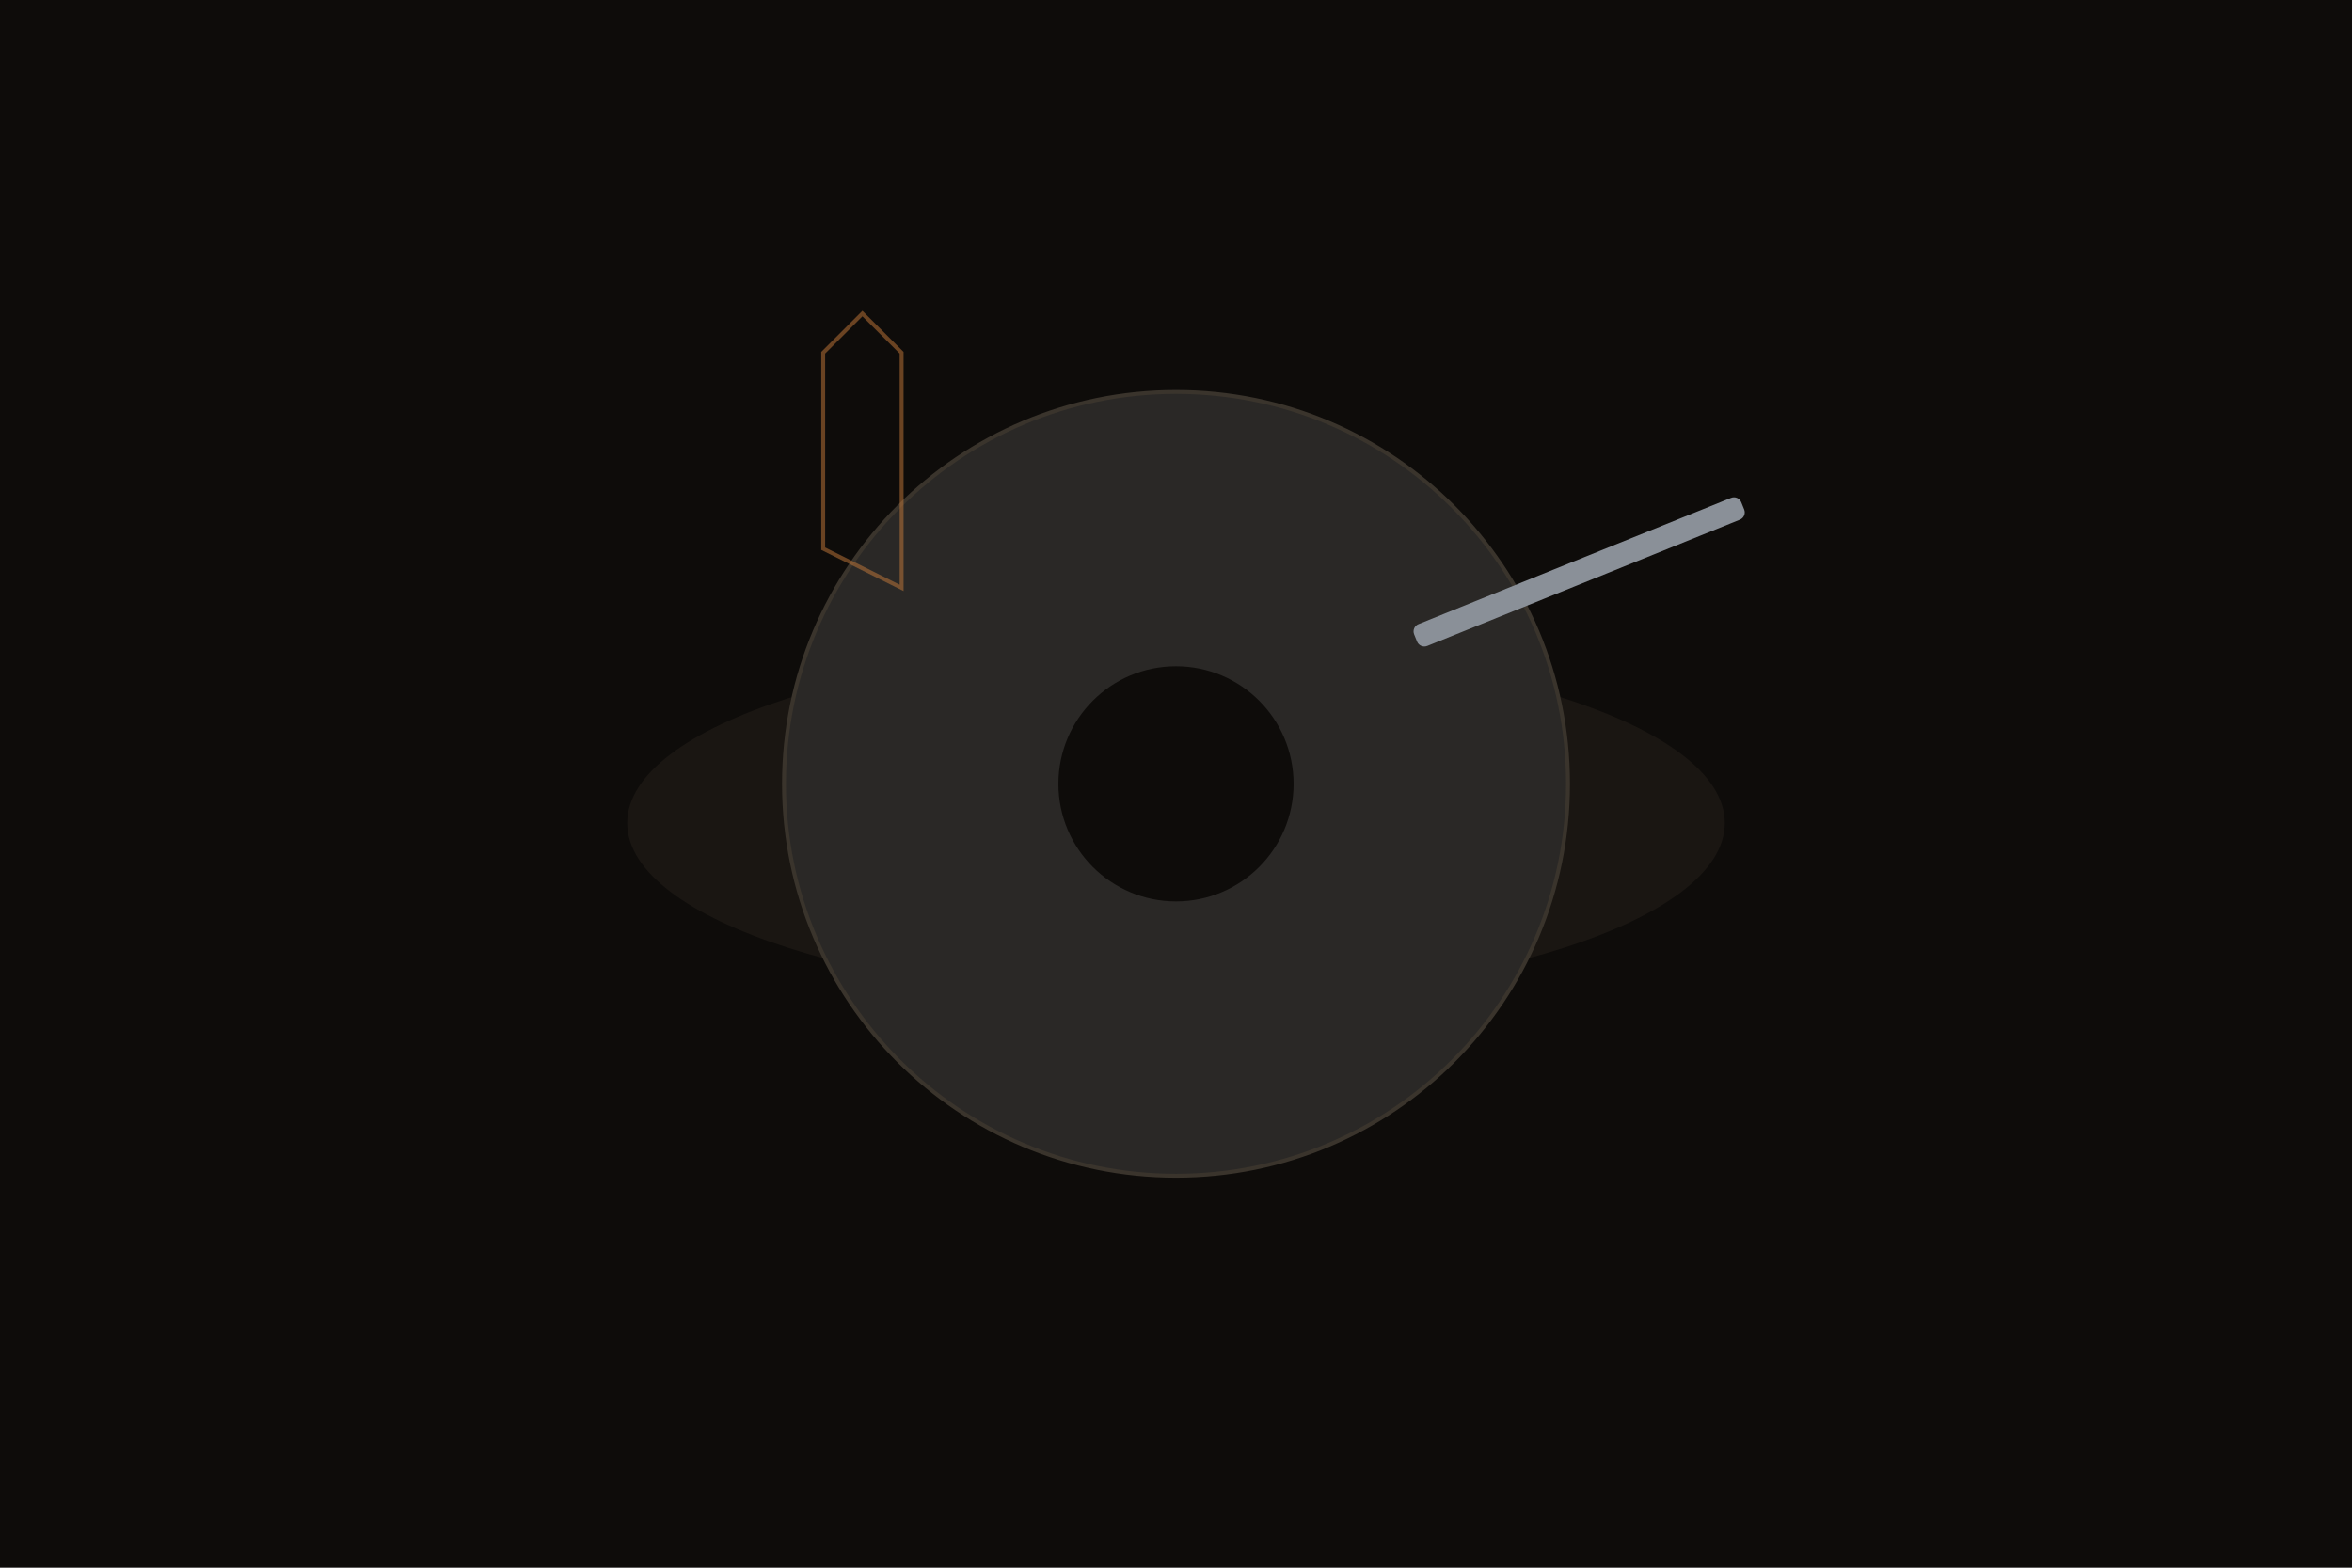
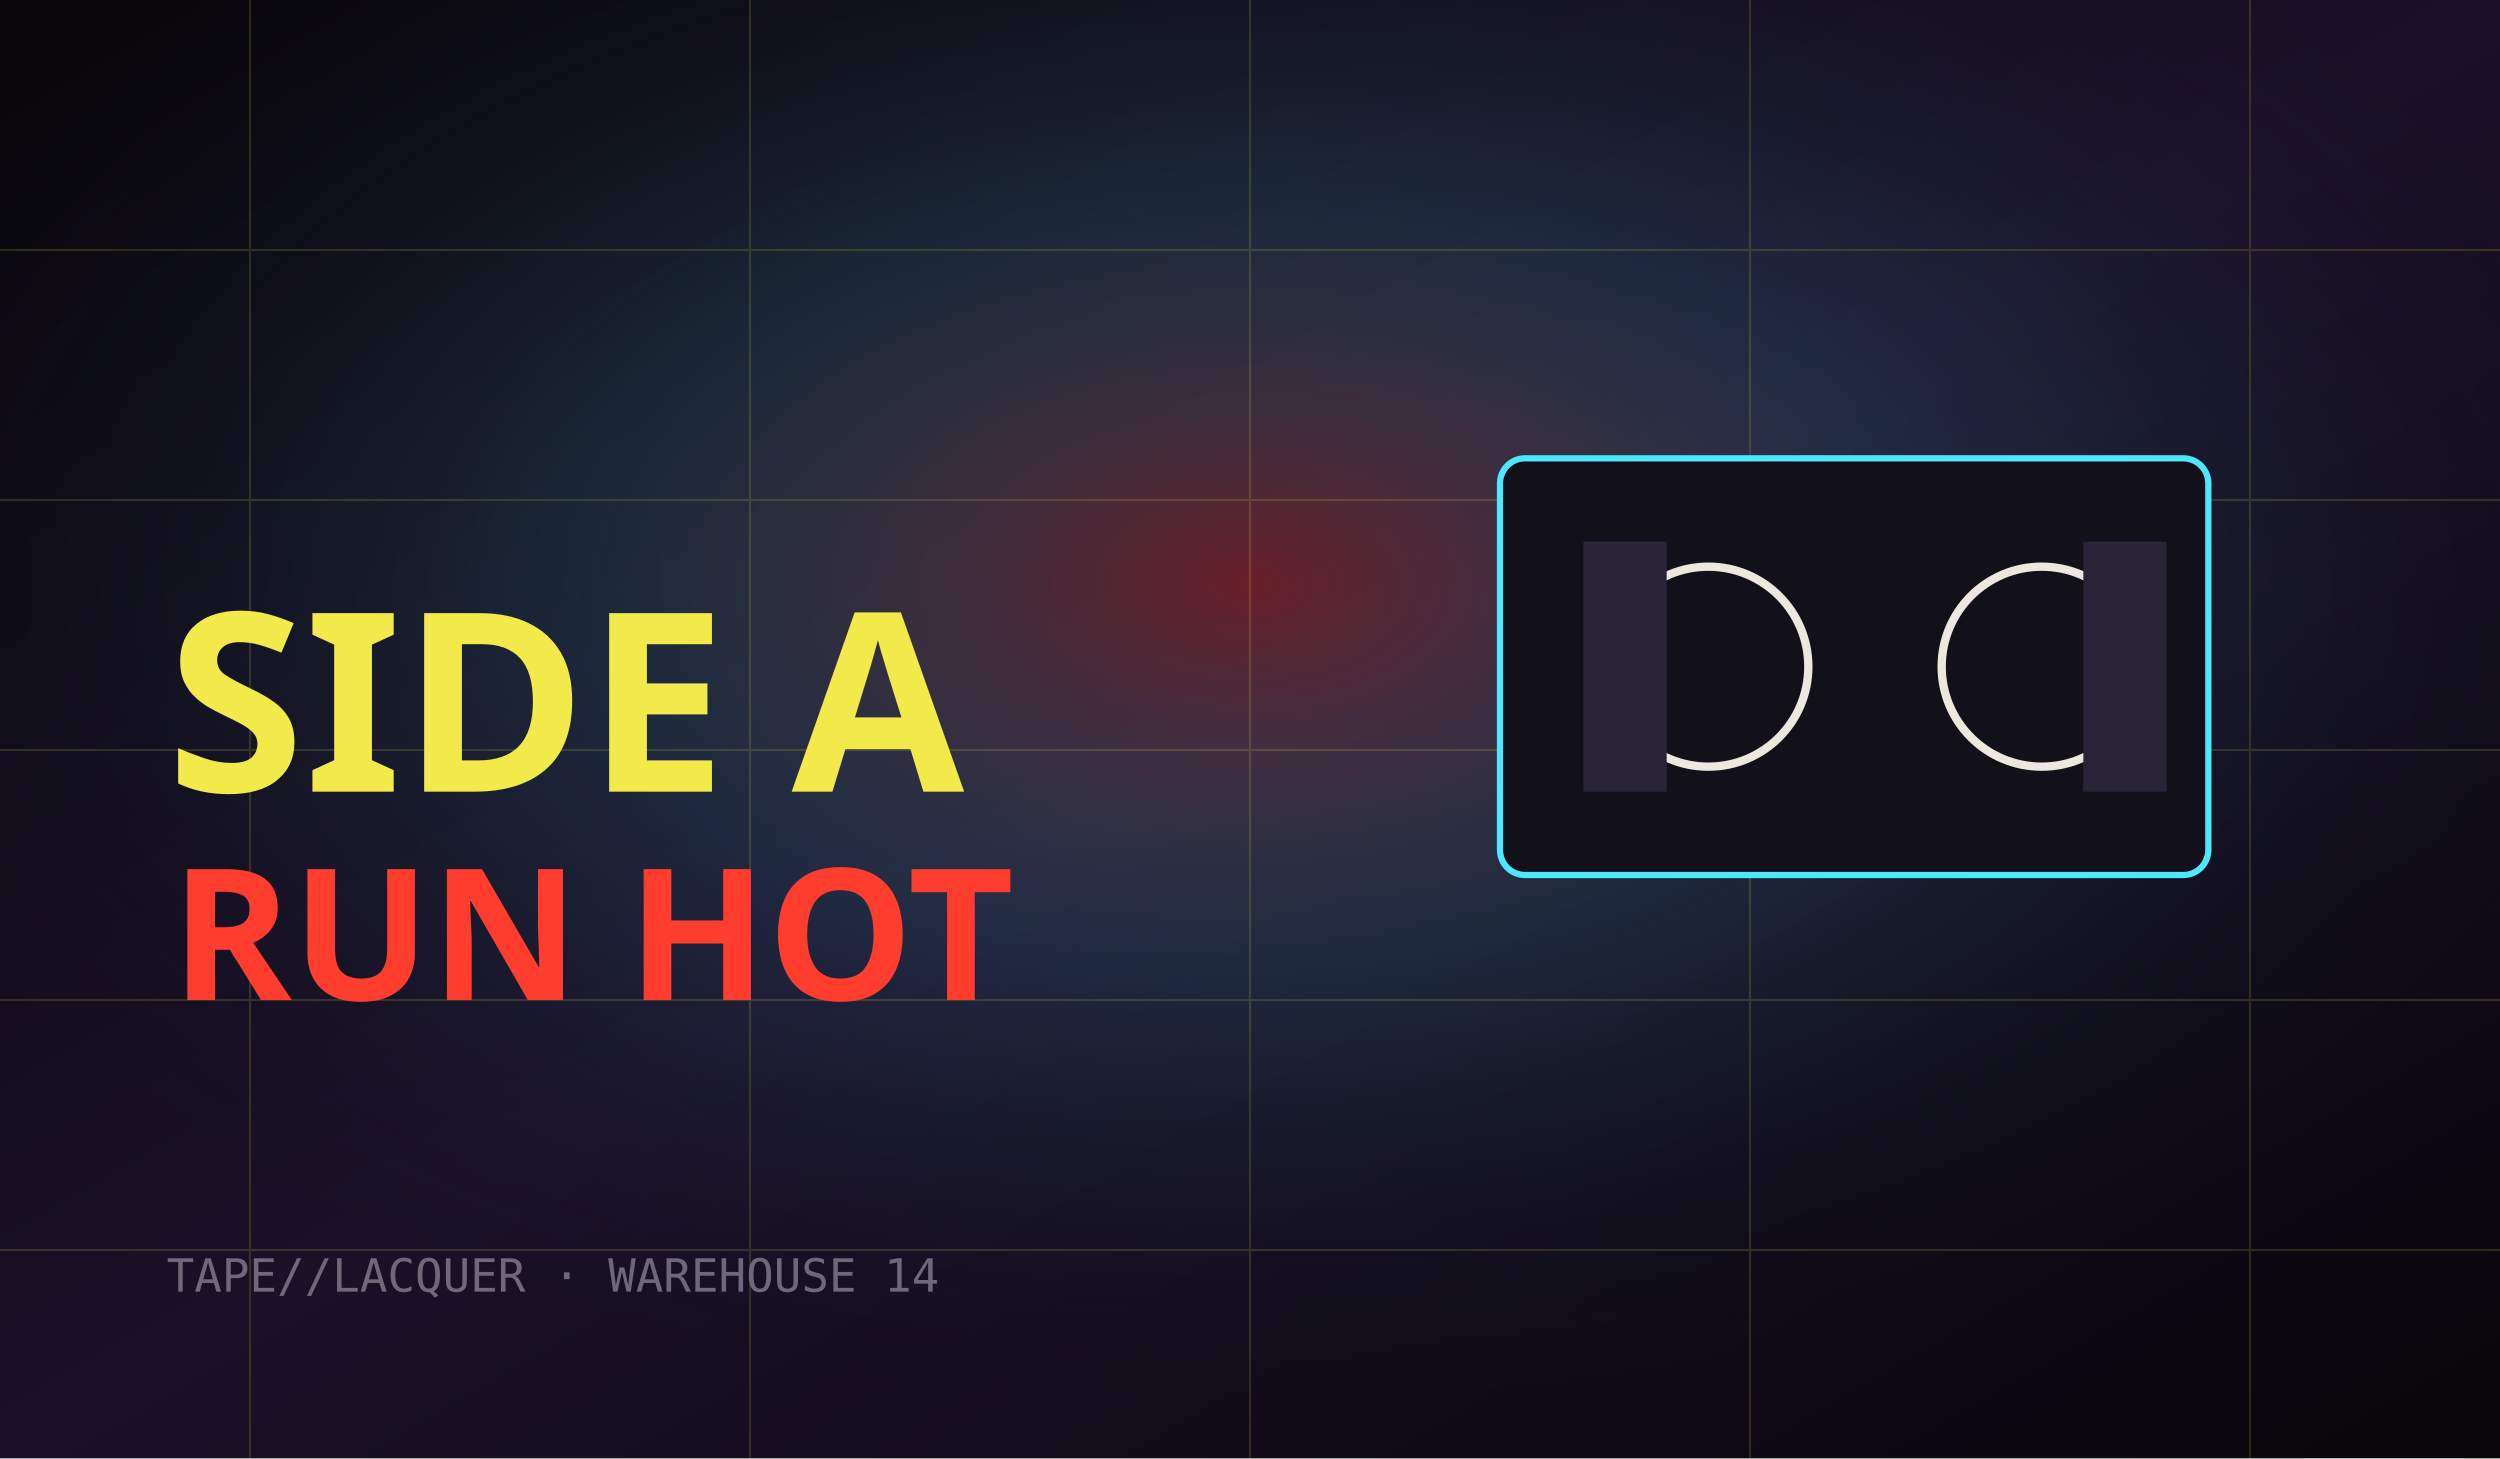
- <svg xmlns="http://www.w3.org/2000/svg" viewBox="0 0 1200 800" role="img" aria-label="LACQUER Model 77 turntable silhouette on a dark ground.">
-   <rect width="1200" height="800" fill="#0E0C0A" />
-   <ellipse cx="600" cy="420" rx="280" ry="90" fill="#1A1612" />
-   <ellipse cx="600" cy="400" rx="200" ry="200" fill="#2A2826" stroke="#3A342C" stroke-width="2" />
-   <ellipse cx="600" cy="400" rx="60" ry="60" fill="#0E0C0A" />
-   <rect x="720" y="320" width="180" height="12" rx="4" fill="#8A9098" transform="rotate(-22 720 320)" />
-   <path d="M420 280 L420 180 L440 160 L460 180 L460 300 Z" fill="none" stroke="#C67A3A" stroke-width="2" opacity="0.5" />
+ <svg xmlns="http://www.w3.org/2000/svg" viewBox="0 0 1200 700" preserveAspectRatio="xMidYMid slice">
+   <defs>
+     <linearGradient id="g" x1="0" y1="0" x2="1" y2="1">
+       <stop offset="0" stop-color="#08060a" />
+       <stop offset="0.5" stop-color="#1a1028" />
+       <stop offset="1" stop-color="#08060a" />
+     </linearGradient>
+     <radialGradient id="neon" cx="50%" cy="40%" r="60%">
+       <stop offset="0" stop-color="#ff3d2e" stop-opacity="0.35" />
+       <stop offset="0.45" stop-color="#4de8ff" stop-opacity="0.12" />
+       <stop offset="1" stop-color="#08060a" stop-opacity="0" />
+     </radialGradient>
+   </defs>
+   <rect width="1200" height="700" fill="url(#g)" />
+   <rect width="1200" height="700" fill="url(#neon)" />
+   <g opacity="0.15" stroke="#f2e94a" stroke-width="1">
+     <path d="M0 120 H1200 M0 240 H1200 M0 360 H1200 M0 480 H1200 M0 600 H1200" />
+     <path d="M120 0 V700 M360 0 V700 M600 0 V700 M840 0 V700 M1080 0 V700" />
+   </g>
+   <text x="80" y="380" fill="#f2e94a" font-family="Arial Black, sans-serif" font-size="120" font-weight="900">SIDE A</text>
+   <text x="82" y="480" fill="#ff3d2e" font-family="Arial Black, sans-serif" font-size="88" font-weight="900">RUN HOT</text>
+   <rect x="720" y="220" width="340" height="200" rx="12" fill="#121018" stroke="#4de8ff" stroke-width="3" />
+   <circle cx="820" cy="320" r="48" fill="none" stroke="#ece8e0" stroke-width="4" />
+   <circle cx="980" cy="320" r="48" fill="none" stroke="#ece8e0" stroke-width="4" />
+   <rect x="760" y="260" width="40" height="120" fill="#2a2438" />
+   <rect x="1000" y="260" width="40" height="120" fill="#2a2438" />
+   <text x="80" y="620" fill="#6e6878" font-family="monospace" font-size="22">TAPE//LACQUER · WAREHOUSE 14</text>
</svg>
